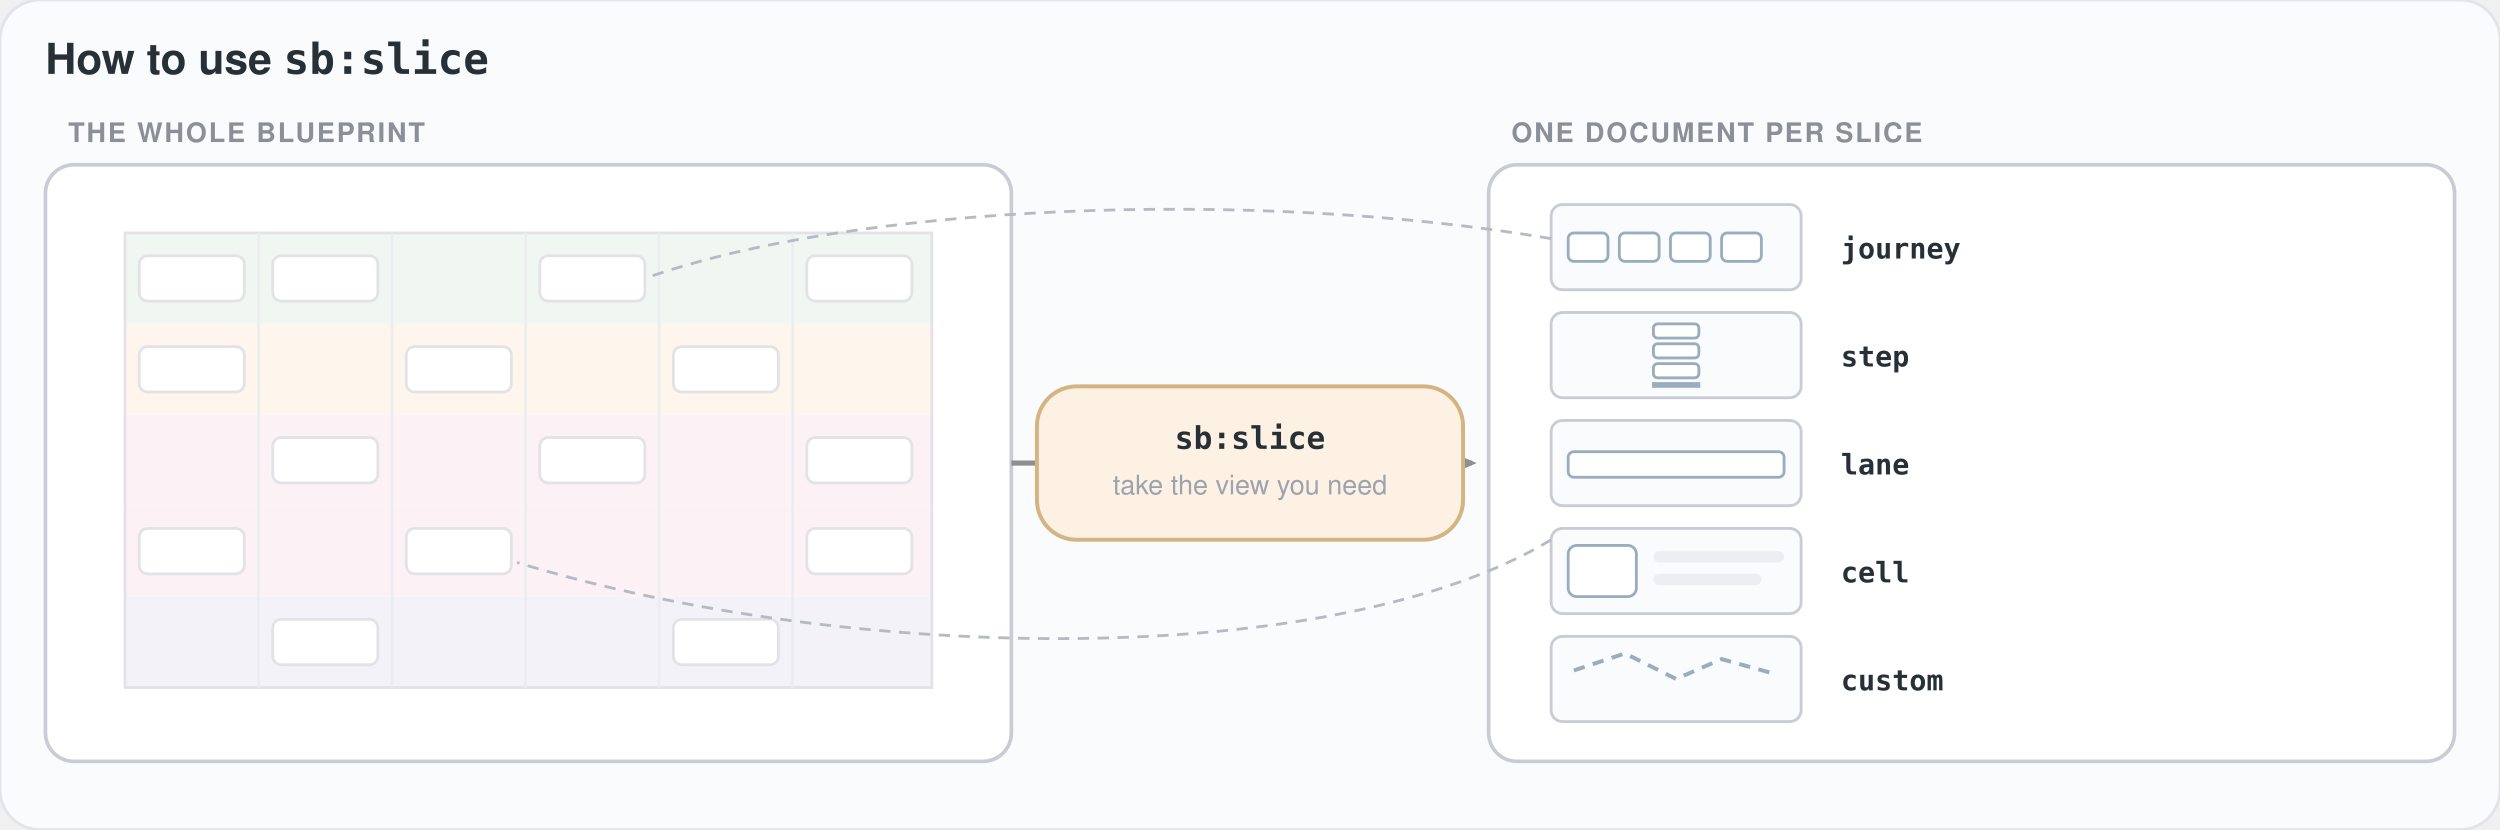
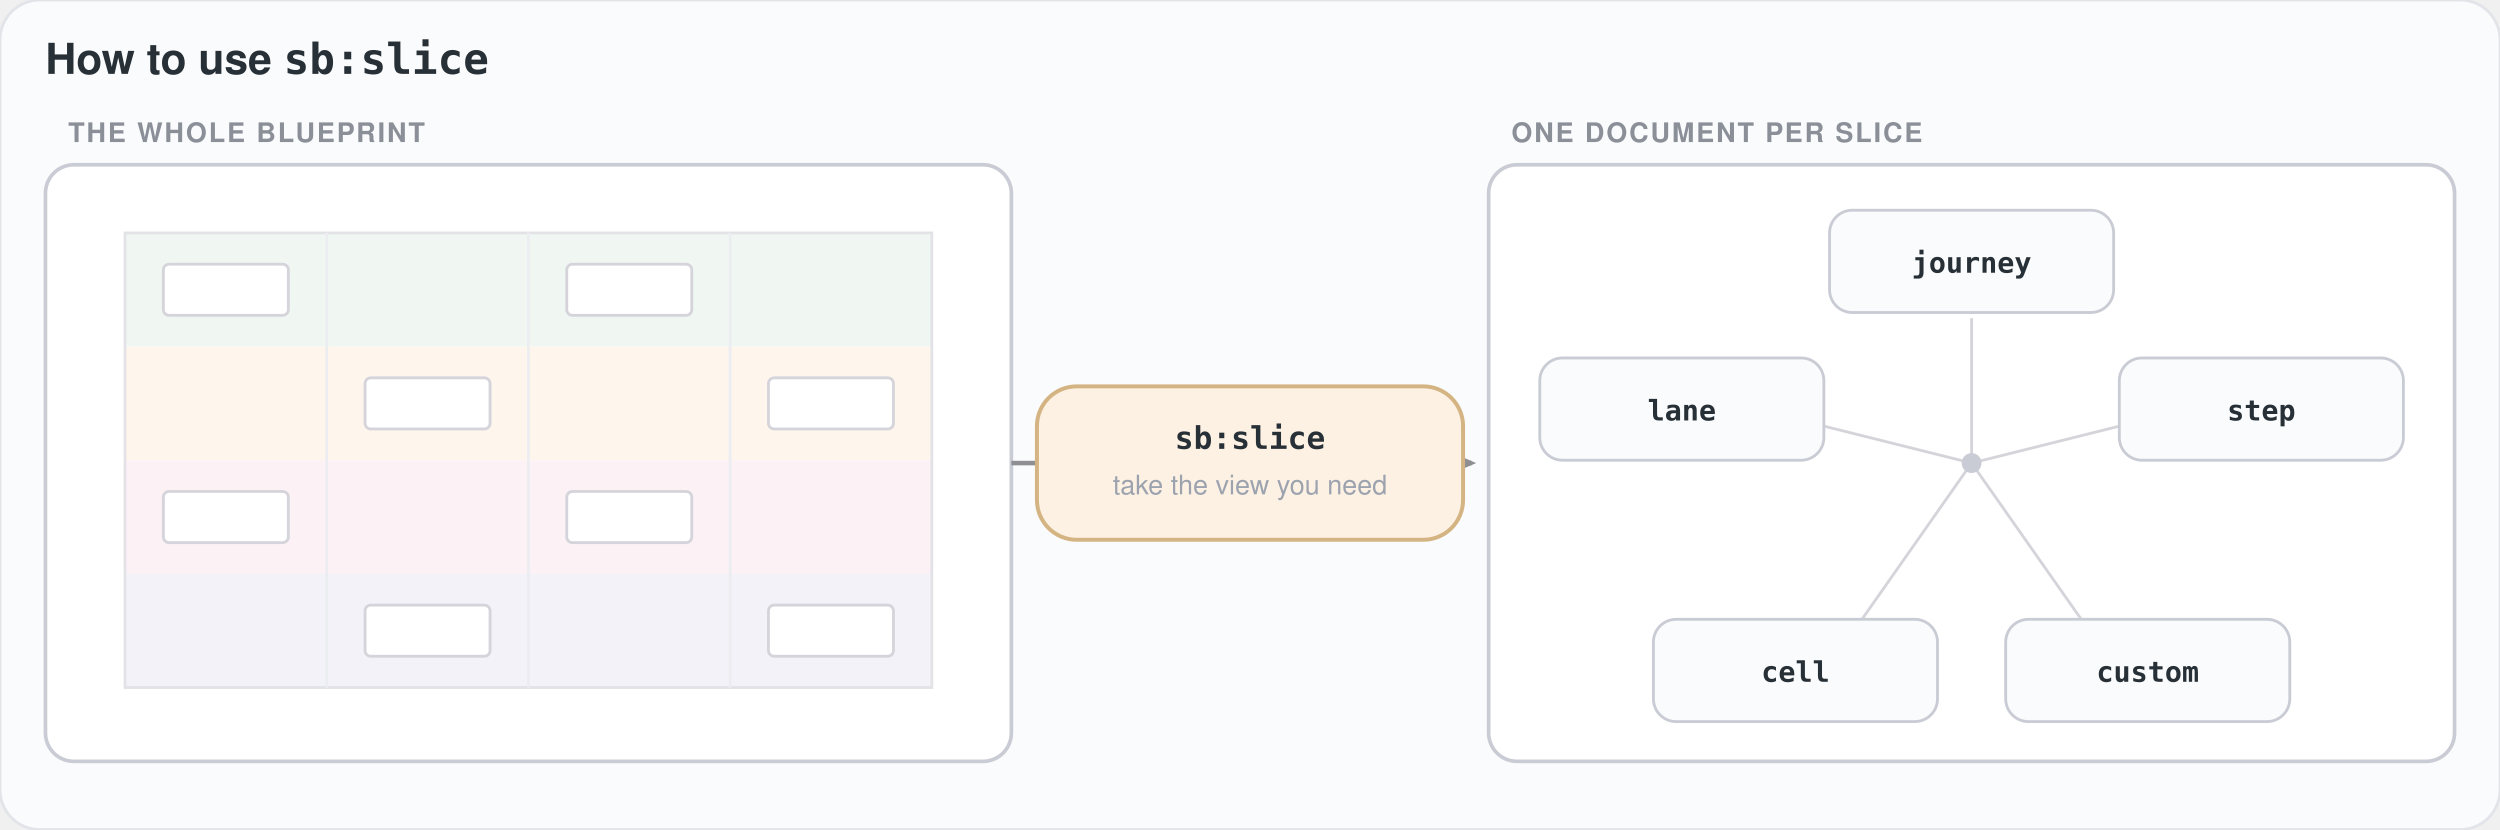
<svg xmlns="http://www.w3.org/2000/svg" viewBox="0 -40 880 292" font-family="-apple-system, 'Segoe UI', Helvetica, Arial, sans-serif">
  <style>
    .title { font-size: 11px; font-weight: 700; fill: #273036; }
    .chip { font-size: 10px; font-weight: 600; fill: #273036; }
    .sub { font-size: 9.5px; fill: #9ca3af; }
    .rail { font-size: 9.5px; font-weight: 700; letter-spacing: .07em; fill: #8a8f98; }
    .mono { font-family: ui-monospace, SFMono-Regular, Menlo, monospace; }
-     .flow { stroke: #8e8e93; stroke-width: 1.8; fill: none; marker-end: url(#arrS); }
-     .thread { stroke: #b6bac2; stroke-width: 1; fill: none; stroke-dasharray: 4 3; }
+     .flow { stroke: #8e8e93; stroke-width: 1.6; fill: none; marker-end: url(#arrslice); }
+     .spoke { stroke: #d4d4da; stroke-width: 1; fill: none; }
  </style>
  <defs>
-     <marker id="arrS" markerWidth="8" markerHeight="8" refX="6" refY="3" orient="auto">
+     <marker id="arrslice" markerWidth="8" markerHeight="8" refX="6" refY="3" orient="auto">
      <path d="M0,0 L7,3 L0,6 Z" fill="#8e8e93" />
    </marker>
  </defs>
  <rect x="0" y="-40" width="880" height="292" rx="14" fill="#fafbfc" stroke="#e2e4e9" />
  <text x="16" y="-14" font-size="15" font-weight="700" fill="#273036">How to use <tspan class="mono">sb:slice</tspan>
  </text>
  <text x="24" y="10" class="rail">THE WHOLE BLUEPRINT</text>
  <rect x="16" y="18" width="340" height="210" rx="10" fill="#ffffff" stroke="#c9ccd4" stroke-width="1.3" />
  <g opacity="0.65">
-     <rect x="44" y="42" width="284" height="32" fill="#e8f3ed" />
-     <rect x="44" y="74" width="284" height="32" fill="#fdf1e3" />
-     <rect x="44" y="106" width="284" height="32" fill="#fbe9f0" />
-     <rect x="44" y="138" width="284" height="32" fill="#fbe9f0" />
-     <rect x="44" y="170" width="284" height="32" fill="#ecebf5" />
+     <rect x="44" y="42" width="284" height="40" fill="#e8f3ed" />
+     <rect x="44" y="82" width="284" height="40" fill="#fdf1e3" />
+     <rect x="44" y="122" width="284" height="40" fill="#fbe9f0" />
+     <rect x="44" y="162" width="284" height="40" fill="#ecebf5" />
    <rect x="44" y="42" width="284" height="160" fill="none" stroke="#d4d4da" />
-     <line x1="91" y1="42" x2="91" y2="202" stroke="#e2e4e9" />
-     <line x1="138" y1="42" x2="138" y2="202" stroke="#e2e4e9" />
-     <line x1="185" y1="42" x2="185" y2="202" stroke="#e2e4e9" />
-     <line x1="232" y1="42" x2="232" y2="202" stroke="#e2e4e9" />
-     <line x1="279" y1="42" x2="279" y2="202" stroke="#e2e4e9" />
-     <g fill="#ffffff" stroke="#d4d4da">
-       <rect x="49" y="50" width="37" height="16" rx="3" />
-       <rect x="96" y="50" width="37" height="16" rx="3" />
-       <rect x="190" y="50" width="37" height="16" rx="3" />
-       <rect x="284" y="50" width="37" height="16" rx="3" />
-       <rect x="49" y="82" width="37" height="16" rx="3" />
-       <rect x="143" y="82" width="37" height="16" rx="3" />
-       <rect x="237" y="82" width="37" height="16" rx="3" />
-       <rect x="96" y="114" width="37" height="16" rx="3" />
-       <rect x="190" y="114" width="37" height="16" rx="3" />
-       <rect x="284" y="114" width="37" height="16" rx="3" />
-       <rect x="49" y="146" width="37" height="16" rx="3" />
-       <rect x="143" y="146" width="37" height="16" rx="3" />
-       <rect x="284" y="146" width="37" height="16" rx="3" />
-       <rect x="96" y="178" width="37" height="16" rx="3" />
-       <rect x="237" y="178" width="37" height="16" rx="3" />
-     </g>
+     <line x1="115" y1="42" x2="115" y2="202" stroke="#e2e4e9" />
+     <line x1="186" y1="42" x2="186" y2="202" stroke="#e2e4e9" />
+     <line x1="257" y1="42" x2="257" y2="202" stroke="#e2e4e9" />
  </g>
+   <rect x="57.5" y="53" width="44" height="18" rx="2" fill="#ffffff" stroke="#d4d4da" />
+   <rect x="199.5" y="53" width="44" height="18" rx="2" fill="#ffffff" stroke="#d4d4da" />
+   <rect x="128.5" y="93" width="44" height="18" rx="2" fill="#ffffff" stroke="#d4d4da" />
+   <rect x="270.5" y="93" width="44" height="18" rx="2" fill="#ffffff" stroke="#d4d4da" />
+   <rect x="57.5" y="133" width="44" height="18" rx="2" fill="#ffffff" stroke="#d4d4da" />
+   <rect x="199.5" y="133" width="44" height="18" rx="2" fill="#ffffff" stroke="#d4d4da" />
+   <rect x="128.5" y="173" width="44" height="18" rx="2" fill="#ffffff" stroke="#d4d4da" />
+   <rect x="270.5" y="173" width="44" height="18" rx="2" fill="#ffffff" stroke="#d4d4da" />
  <path class="flow" d="M356,123 L518,123" />
  <rect x="365" y="96" width="150" height="54" rx="14" fill="#fdf1e3" stroke="#d4b483" stroke-width="1.4" />
  <text x="440" y="118" class="title mono" text-anchor="middle">sb:slice</text>
  <text x="440" y="134" class="sub" text-anchor="middle" fill="#6b7280">take the view you need</text>
  <text x="532" y="10" class="rail">ONE DOCUMENT PER SLICE</text>
  <rect x="524" y="18" width="340" height="210" rx="10" fill="#ffffff" stroke="#c9ccd4" stroke-width="1.3" />
-   <rect x="546" y="32" width="88" height="30" rx="4" fill="#fafbfc" stroke="#c9ccd4" />
-   <g fill="#ffffff" stroke="#9aadbe">
-     <rect x="552" y="42" width="14" height="10" rx="2" />
-     <rect x="570" y="42" width="14" height="10" rx="2" />
-     <rect x="588" y="42" width="14" height="10" rx="2" />
-     <rect x="606" y="42" width="14" height="10" rx="2" />
-   </g>
-   <text x="648" y="51" class="chip mono">journey</text>
-   <rect x="546" y="70" width="88" height="30" rx="4" fill="#fafbfc" stroke="#c9ccd4" />
-   <g fill="#ffffff" stroke="#9aadbe">
-     <rect x="582" y="74" width="16" height="5" rx="1.5" />
-     <rect x="582" y="81" width="16" height="5" rx="1.5" />
-     <rect x="582" y="88" width="16" height="5" rx="1.5" />
-     <rect x="582" y="95" width="16" height="1" />
-   </g>
-   <text x="648" y="89" class="chip mono">step</text>
-   <rect x="546" y="108" width="88" height="30" rx="4" fill="#fafbfc" stroke="#c9ccd4" />
-   <rect x="552" y="119" width="76" height="9" rx="2" fill="#ffffff" stroke="#9aadbe" />
-   <text x="648" y="127" class="chip mono">lane</text>
-   <rect x="546" y="146" width="88" height="30" rx="4" fill="#fafbfc" stroke="#c9ccd4" />
-   <rect x="552" y="152" width="24" height="18" rx="3" fill="#ffffff" stroke="#9aadbe" />
-   <rect x="582" y="154" width="46" height="4" rx="2" fill="#eceef2" />
-   <rect x="582" y="162" width="38" height="4" rx="2" fill="#eceef2" />
-   <text x="648" y="165" class="chip mono">cell</text>
-   <rect x="546" y="184" width="88" height="30" rx="4" fill="#fafbfc" stroke="#c9ccd4" />
-   <path d="M554,196 L572,190 L590,199 L606,192 L624,197" fill="none" stroke="#9aadbe" stroke-width="1.4" stroke-dasharray="4 3" />
-   <text x="648" y="203" class="chip mono">custom</text>
-   <path class="thread" d="M546,44 C440,26 300,32 227,58" />
-   <path class="thread" d="M546,150 C470,196 300,194 182,158" />
+   <path class="spoke" d="M694,123 L694,72 M694,123 L746,110 M694,123 L734,180 M694,123 L654,180 M694,123 L642,110" />
+   <circle cx="694" cy="123" r="3.5" fill="#c9ccd4" />
+   <rect x="644" y="34" width="100" height="36" rx="8" fill="#fafbfc" stroke="#c9ccd4" />
+   <text x="694" y="56" class="chip mono" font-size="11" text-anchor="middle">journey</text>
+   <rect x="746" y="86" width="100" height="36" rx="8" fill="#fafbfc" stroke="#c9ccd4" />
+   <text x="796" y="108" class="chip mono" font-size="11" text-anchor="middle">step</text>
+   <rect x="706" y="178" width="100" height="36" rx="8" fill="#fafbfc" stroke="#c9ccd4" />
+   <text x="756" y="200" class="chip mono" font-size="11" text-anchor="middle">custom</text>
+   <rect x="582" y="178" width="100" height="36" rx="8" fill="#fafbfc" stroke="#c9ccd4" />
+   <text x="632" y="200" class="chip mono" font-size="11" text-anchor="middle">cell</text>
+   <rect x="542" y="86" width="100" height="36" rx="8" fill="#fafbfc" stroke="#c9ccd4" />
+   <text x="592" y="108" class="chip mono" font-size="11" text-anchor="middle">lane</text>
</svg>
